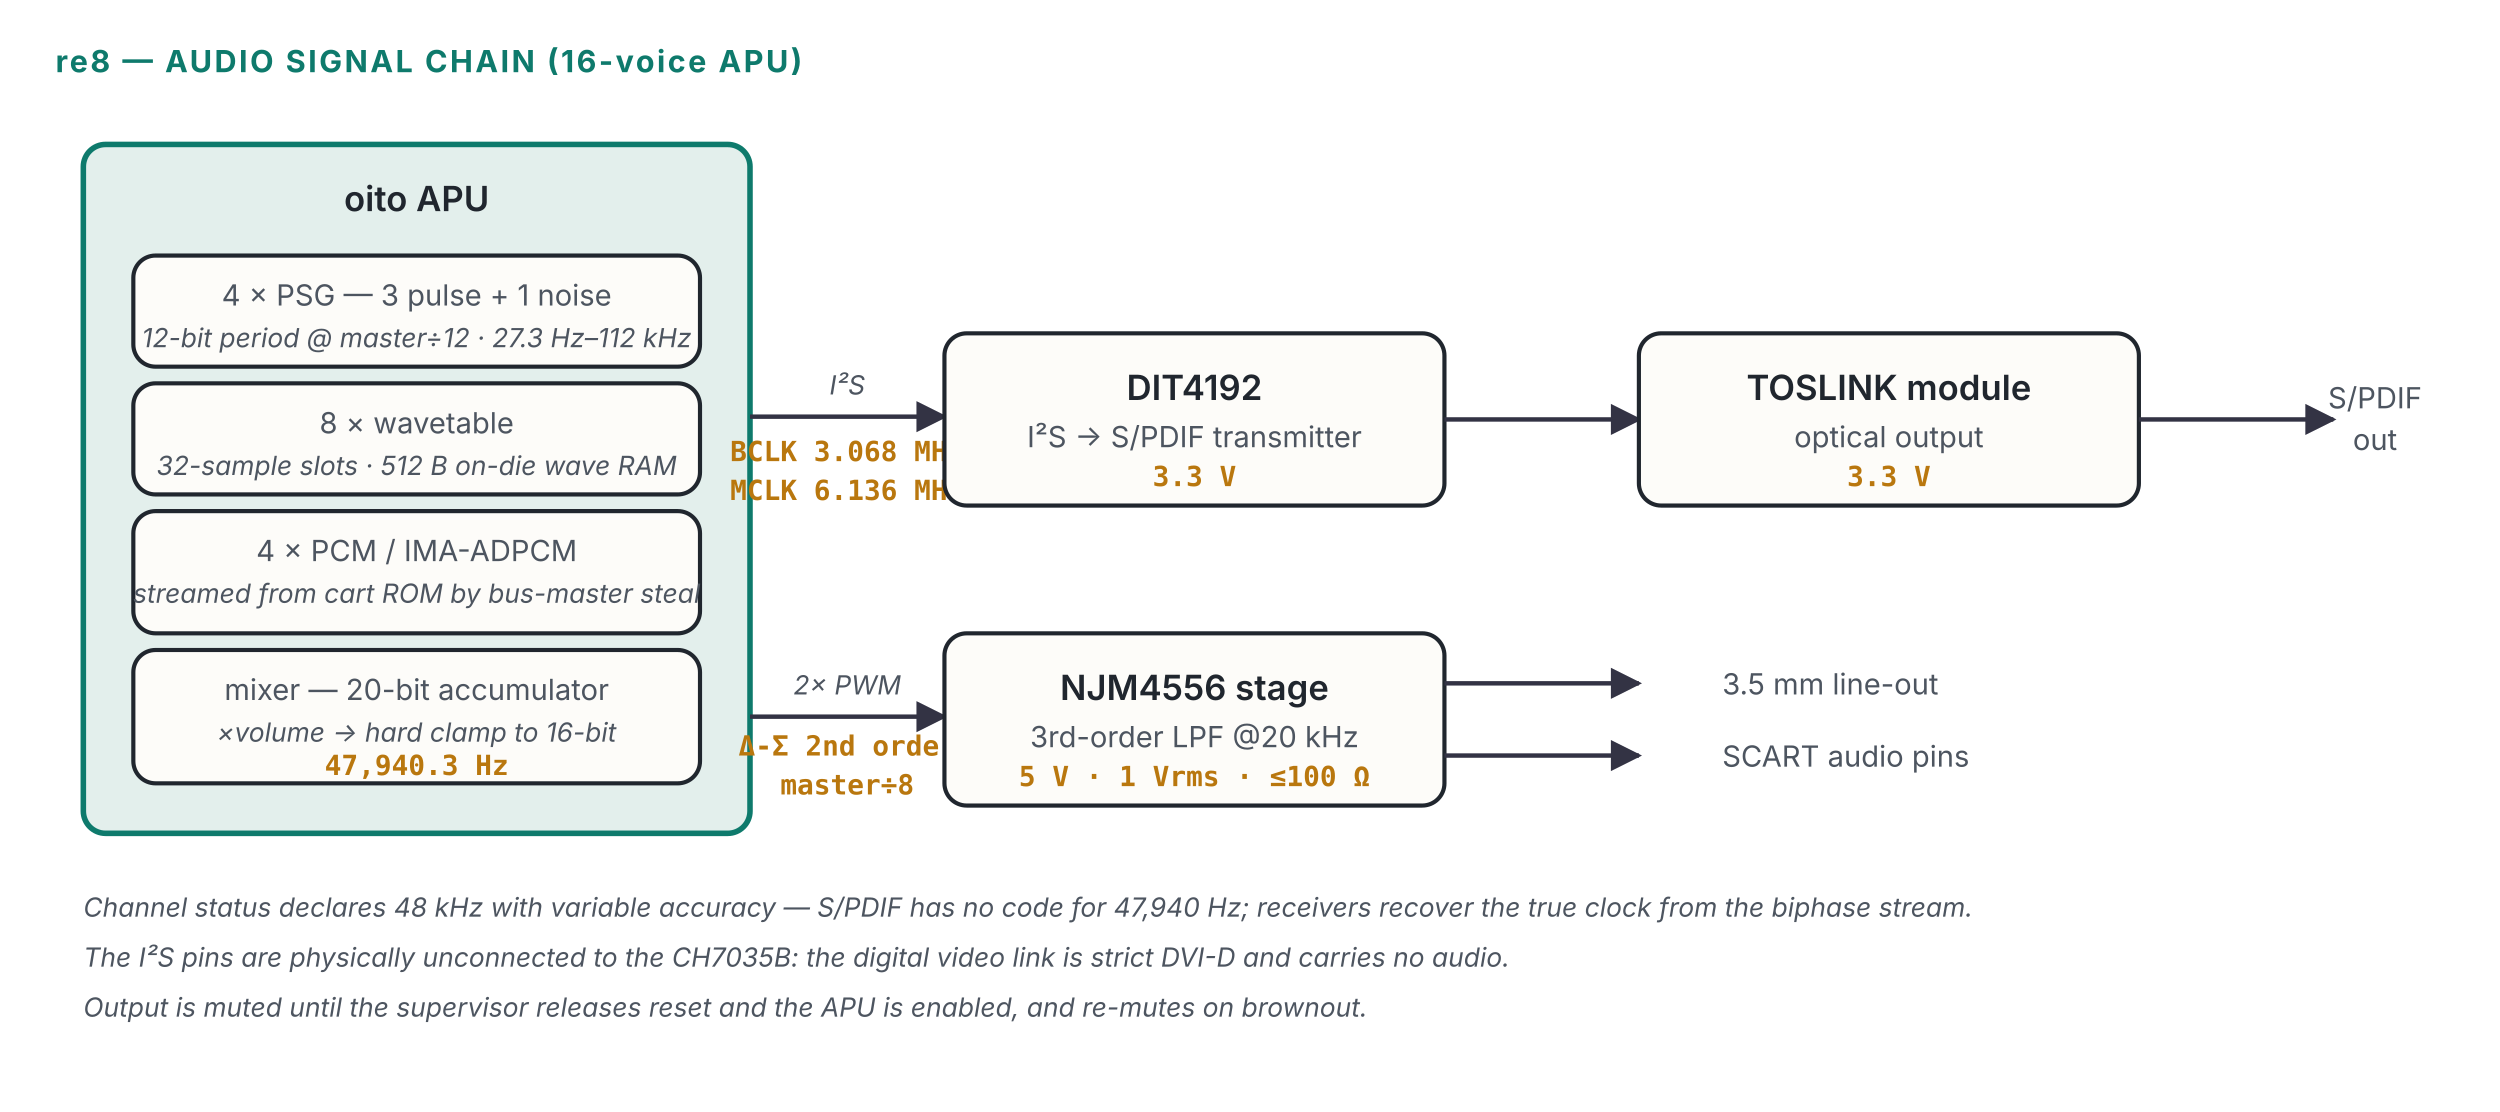
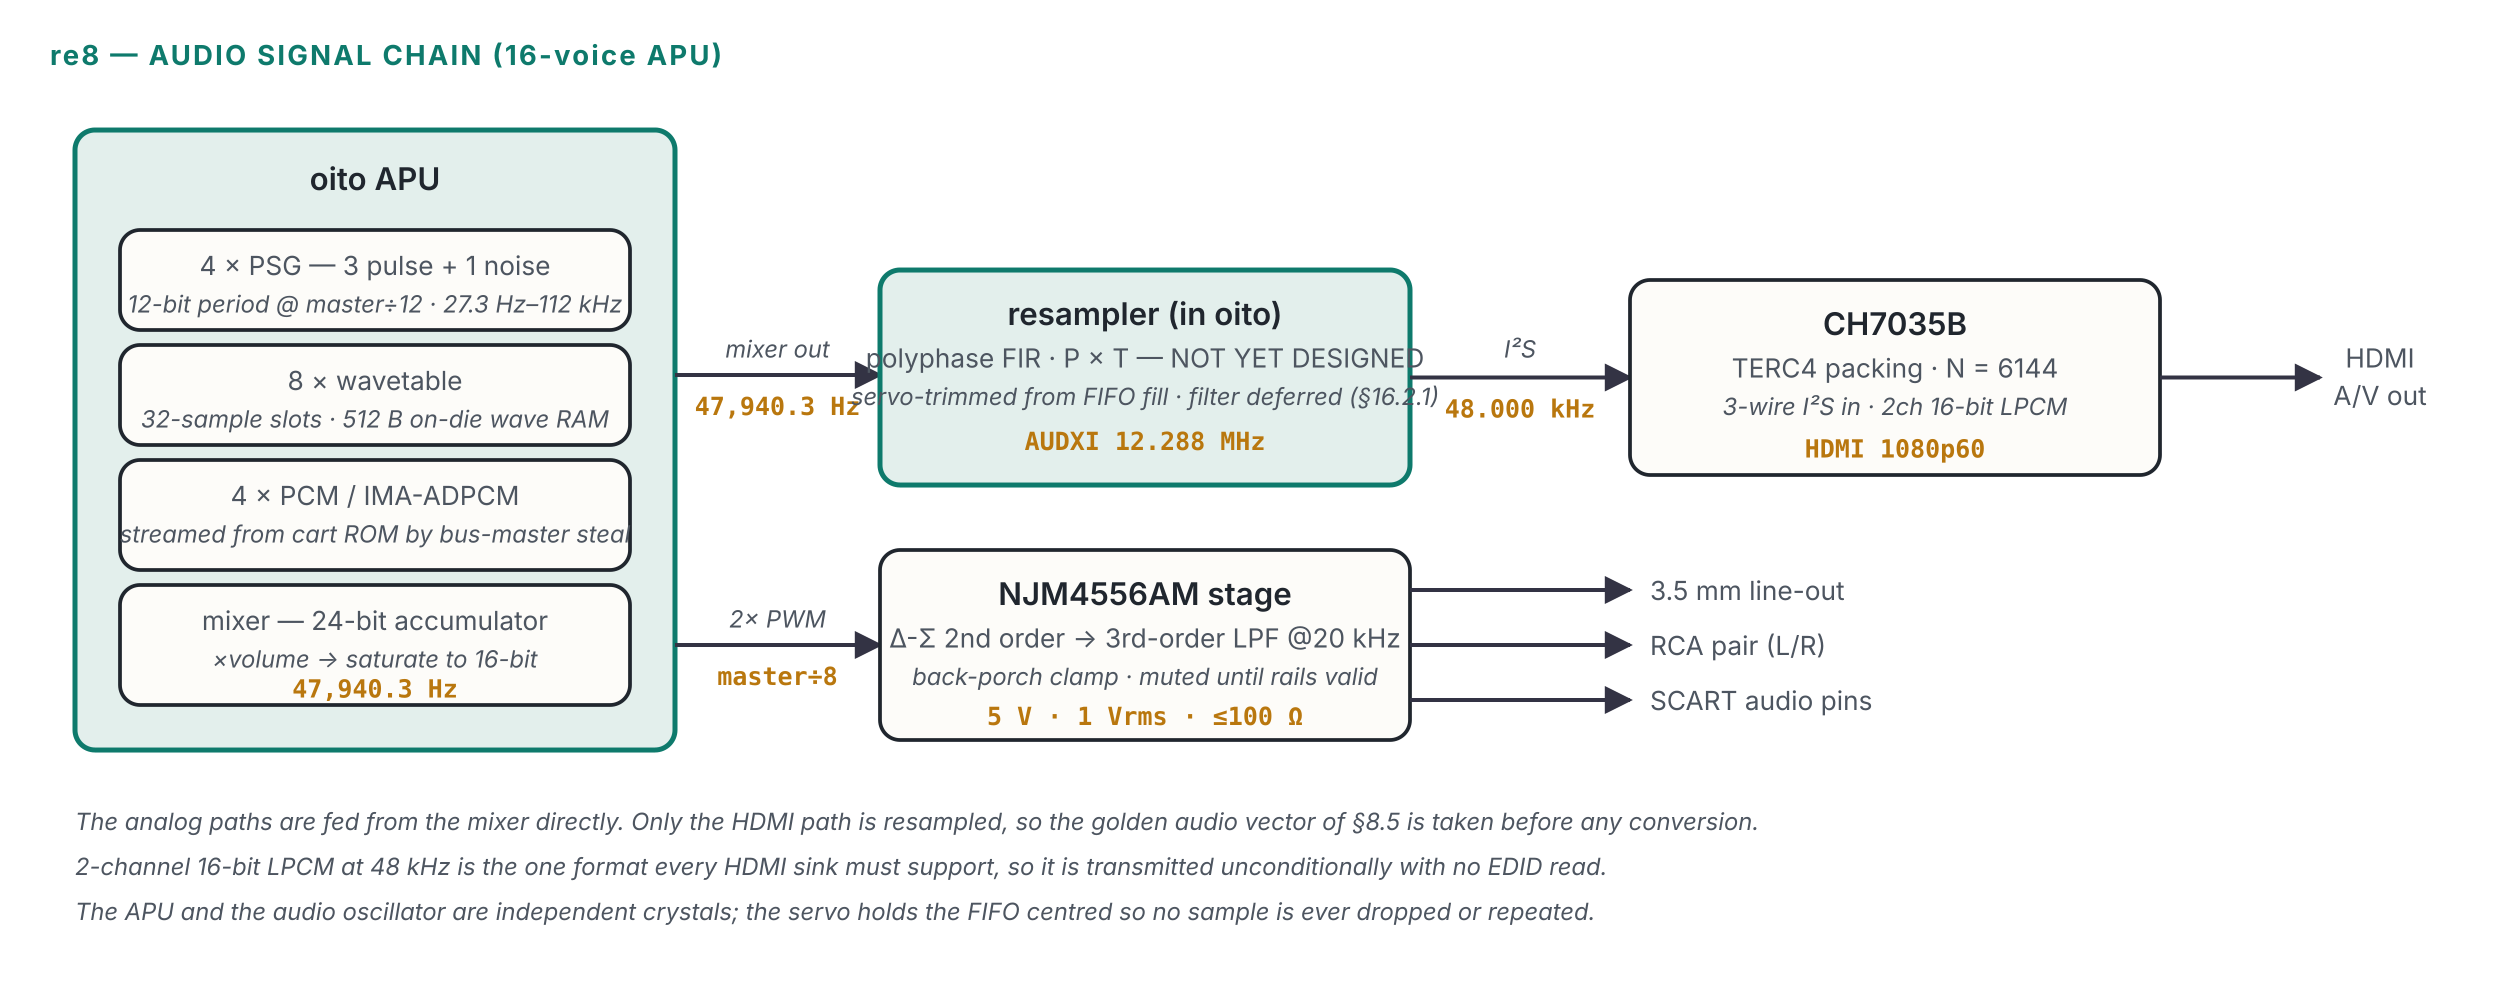
- <svg xmlns="http://www.w3.org/2000/svg" viewBox="0 0 900 400" font-family="Inter, Helvetica, Arial, sans-serif">
+ <svg xmlns="http://www.w3.org/2000/svg" viewBox="0 0 1000 400" font-family="Inter, Helvetica, Arial, sans-serif">
  <defs>
    <marker id="a" viewBox="0 0 10 10" refX="9" refY="5" markerWidth="7" markerHeight="7" orient="auto-start-reverse">
      <path d="M0 0 10 5 0 10z" fill="#334" />
    </marker>
  </defs>
  <style>
.t{font-size:12.5px;fill:#20262e;font-weight:600}.s{font-size:10.5px;fill:#4d5560}
.a{font-size:10px;fill:#b9770e;font-family:'JetBrains Mono',monospace;font-weight:600}
.hdr{font-size:11px;fill:#0e7a6c;font-weight:700;letter-spacing:.08em}
.lbl{font-size:9.5px;fill:#4d5560;font-style:italic}
.box{fill:#fdfcf9;stroke:#20262e;stroke-width:1.5;rx:8}
.oito{fill:#e3efec;stroke:#0e7a6c;stroke-width:2;rx:8}
.w{stroke:#334;stroke-width:1.6;fill:none}
</style>
  <text x="20" y="26" class="hdr">re8 — AUDIO SIGNAL CHAIN (16-voice APU)</text>
  <rect class="oito" x="30" y="52" width="240" height="248" />
  <text x="150" y="76" class="t" text-anchor="middle">oito APU</text>
  <rect class="box" x="48" y="92" width="204" height="40" />
  <text x="150" y="110" class="s" text-anchor="middle">4 × PSG — 3 pulse + 1 noise</text>
  <text x="150" y="125" class="lbl" text-anchor="middle">12-bit period @ master÷12 · 27.3 Hz–112 kHz</text>
  <rect class="box" x="48" y="138" width="204" height="40" />
  <text x="150" y="156" class="s" text-anchor="middle">8 × wavetable</text>
  <text x="150" y="171" class="lbl" text-anchor="middle">32-sample slots · 512 B on-die wave RAM</text>
  <rect class="box" x="48" y="184" width="204" height="44" />
  <text x="150" y="202" class="s" text-anchor="middle">4 × PCM / IMA-ADPCM</text>
  <text x="150" y="217" class="lbl" text-anchor="middle">streamed from cart ROM by bus-master steal</text>
  <rect class="box" x="48" y="234" width="204" height="48" />
-   <text x="150" y="252" class="s" text-anchor="middle">mixer — 20-bit accumulator</text>
-   <text x="150" y="267" class="lbl" text-anchor="middle">×volume → hard clamp to 16-bit</text>
+   <text x="150" y="252" class="s" text-anchor="middle">mixer — 24-bit accumulator</text>
+   <text x="150" y="267" class="lbl" text-anchor="middle">×volume → saturate to 16-bit</text>
  <text x="150" y="279" class="a" text-anchor="middle">47,940.3 Hz</text>
-   <path class="w" d="M270 150H340" marker-end="url(#a)" />
-   <text x="305" y="142" class="lbl" text-anchor="middle">I²S</text>
-   <text x="305" y="166" class="a" text-anchor="middle">BCLK 3.068 MHz</text>
-   <text x="305" y="180" class="a" text-anchor="middle">MCLK 6.136 MHz</text>
-   <rect class="box" x="340" y="120" width="180" height="62" />
-   <text x="430" y="144" class="t" text-anchor="middle">DIT4192</text>
-   <text x="430" y="161" class="s" text-anchor="middle">I²S → S/PDIF transmitter</text>
-   <text x="430" y="175" class="a" text-anchor="middle">3.3 V</text>
-   <path class="w" d="M520 151H590" marker-end="url(#a)" />
-   <rect class="box" x="590" y="120" width="180" height="62" />
-   <text x="680" y="144" class="t" text-anchor="middle">TOSLINK module</text>
-   <text x="680" y="161" class="s" text-anchor="middle">optical output</text>
-   <text x="680" y="175" class="a" text-anchor="middle">3.3 V</text>
-   <path class="w" d="M770 151H840" marker-end="url(#a)" />
-   <text x="855" y="147" class="s" text-anchor="middle">S/PDIF</text>
-   <text x="855" y="162" class="s" text-anchor="middle">out</text>
-   <path class="w" d="M270 258H340" marker-end="url(#a)" />
-   <text x="305" y="250" class="lbl" text-anchor="middle">2× PWM</text>
-   <text x="305" y="272" class="a" text-anchor="middle">Δ-Σ 2nd order</text>
-   <text x="305" y="286" class="a" text-anchor="middle">master÷8</text>
-   <rect class="box" x="340" y="228" width="180" height="62" />
-   <text x="430" y="252" class="t" text-anchor="middle">NJM4556 stage</text>
-   <text x="430" y="269" class="s" text-anchor="middle">3rd-order LPF @20 kHz</text>
-   <text x="430" y="283" class="a" text-anchor="middle">5 V · 1 Vrms · ≤100 Ω</text>
-   <path class="w" d="M520 246H590" marker-end="url(#a)" />
-   <path class="w" d="M520 272H590" marker-end="url(#a)" />
-   <text x="620" y="250" class="s">3.5 mm line-out</text>
-   <text x="620" y="276" class="s">SCART audio pins</text>
-   <text x="30" y="330" class="lbl">Channel status declares 48 kHz with variable accuracy — S/PDIF has no code for 47,940 Hz; receivers recover the true clock from the biphase stream.</text>
-   <text x="30" y="348" class="lbl">The I²S pins are physically unconnected to the CH7035B: the digital video link is strict DVI-D and carries no audio.</text>
-   <text x="30" y="366" class="lbl">Output is muted until the supervisor releases reset and the APU is enabled, and re-mutes on brownout.</text>
+   <path class="w" d="M270 150H352" marker-end="url(#a)" />
+   <text x="311" y="143" class="lbl" text-anchor="middle">mixer out</text>
+   <text x="311" y="166" class="a" text-anchor="middle">47,940.3 Hz</text>
+   <rect class="oito" x="352" y="108" width="212" height="86" />
+   <text x="458" y="130" class="t" text-anchor="middle">resampler (in oito)</text>
+   <text x="458" y="147" class="s" text-anchor="middle">polyphase FIR · P × T — NOT YET DESIGNED</text>
+   <text x="458" y="162" class="lbl" text-anchor="middle">servo-trimmed from FIFO fill · filter deferred (§16.2.1)</text>
+   <text x="458" y="180" class="a" text-anchor="middle">AUDXI 12.288 MHz</text>
+   <path class="w" d="M564 151H652" marker-end="url(#a)" />
+   <text x="608" y="143" class="lbl" text-anchor="middle">I²S</text>
+   <text x="608" y="167" class="a" text-anchor="middle">48.000 kHz</text>
+   <rect class="box" x="652" y="112" width="212" height="78" />
+   <text x="758" y="134" class="t" text-anchor="middle">CH7035B</text>
+   <text x="758" y="151" class="s" text-anchor="middle">TERC4 packing · N = 6144</text>
+   <text x="758" y="166" class="lbl" text-anchor="middle">3-wire I²S in · 2ch 16-bit LPCM</text>
+   <text x="758" y="183" class="a" text-anchor="middle">HDMI 1080p60</text>
+   <path class="w" d="M864 151H928" marker-end="url(#a)" />
+   <text x="952" y="147" class="s" text-anchor="middle">HDMI</text>
+   <text x="952" y="162" class="s" text-anchor="middle">A/V out</text>
+   <path class="w" d="M270 258H352" marker-end="url(#a)" />
+   <text x="311" y="251" class="lbl" text-anchor="middle">2× PWM</text>
+   <text x="311" y="274" class="a" text-anchor="middle">master÷8</text>
+   <rect class="box" x="352" y="220" width="212" height="76" />
+   <text x="458" y="242" class="t" text-anchor="middle">NJM4556AM stage</text>
+   <text x="458" y="259" class="s" text-anchor="middle">Δ-Σ 2nd order → 3rd-order LPF @20 kHz</text>
+   <text x="458" y="274" class="lbl" text-anchor="middle">back-porch clamp · muted until rails valid</text>
+   <text x="458" y="290" class="a" text-anchor="middle">5 V · 1 Vrms · ≤100 Ω</text>
+   <path class="w" d="M564 236H652" marker-end="url(#a)" />
+   <path class="w" d="M564 258H652" marker-end="url(#a)" />
+   <path class="w" d="M564 280H652" marker-end="url(#a)" />
+   <text x="660" y="240" class="s">3.5 mm line-out</text>
+   <text x="660" y="262" class="s">RCA pair (L/R)</text>
+   <text x="660" y="284" class="s">SCART audio pins</text>
+   <text x="30" y="332" class="lbl">The analog paths are fed from the mixer directly. Only the HDMI path is resampled, so the golden audio vector of §8.5 is taken before any conversion.</text>
+   <text x="30" y="350" class="lbl">2-channel 16-bit LPCM at 48 kHz is the one format every HDMI sink must support, so it is transmitted unconditionally with no EDID read.</text>
+   <text x="30" y="368" class="lbl">The APU and the audio oscillator are independent crystals; the servo holds the FIFO centred so no sample is ever dropped or repeated.</text>
</svg>
